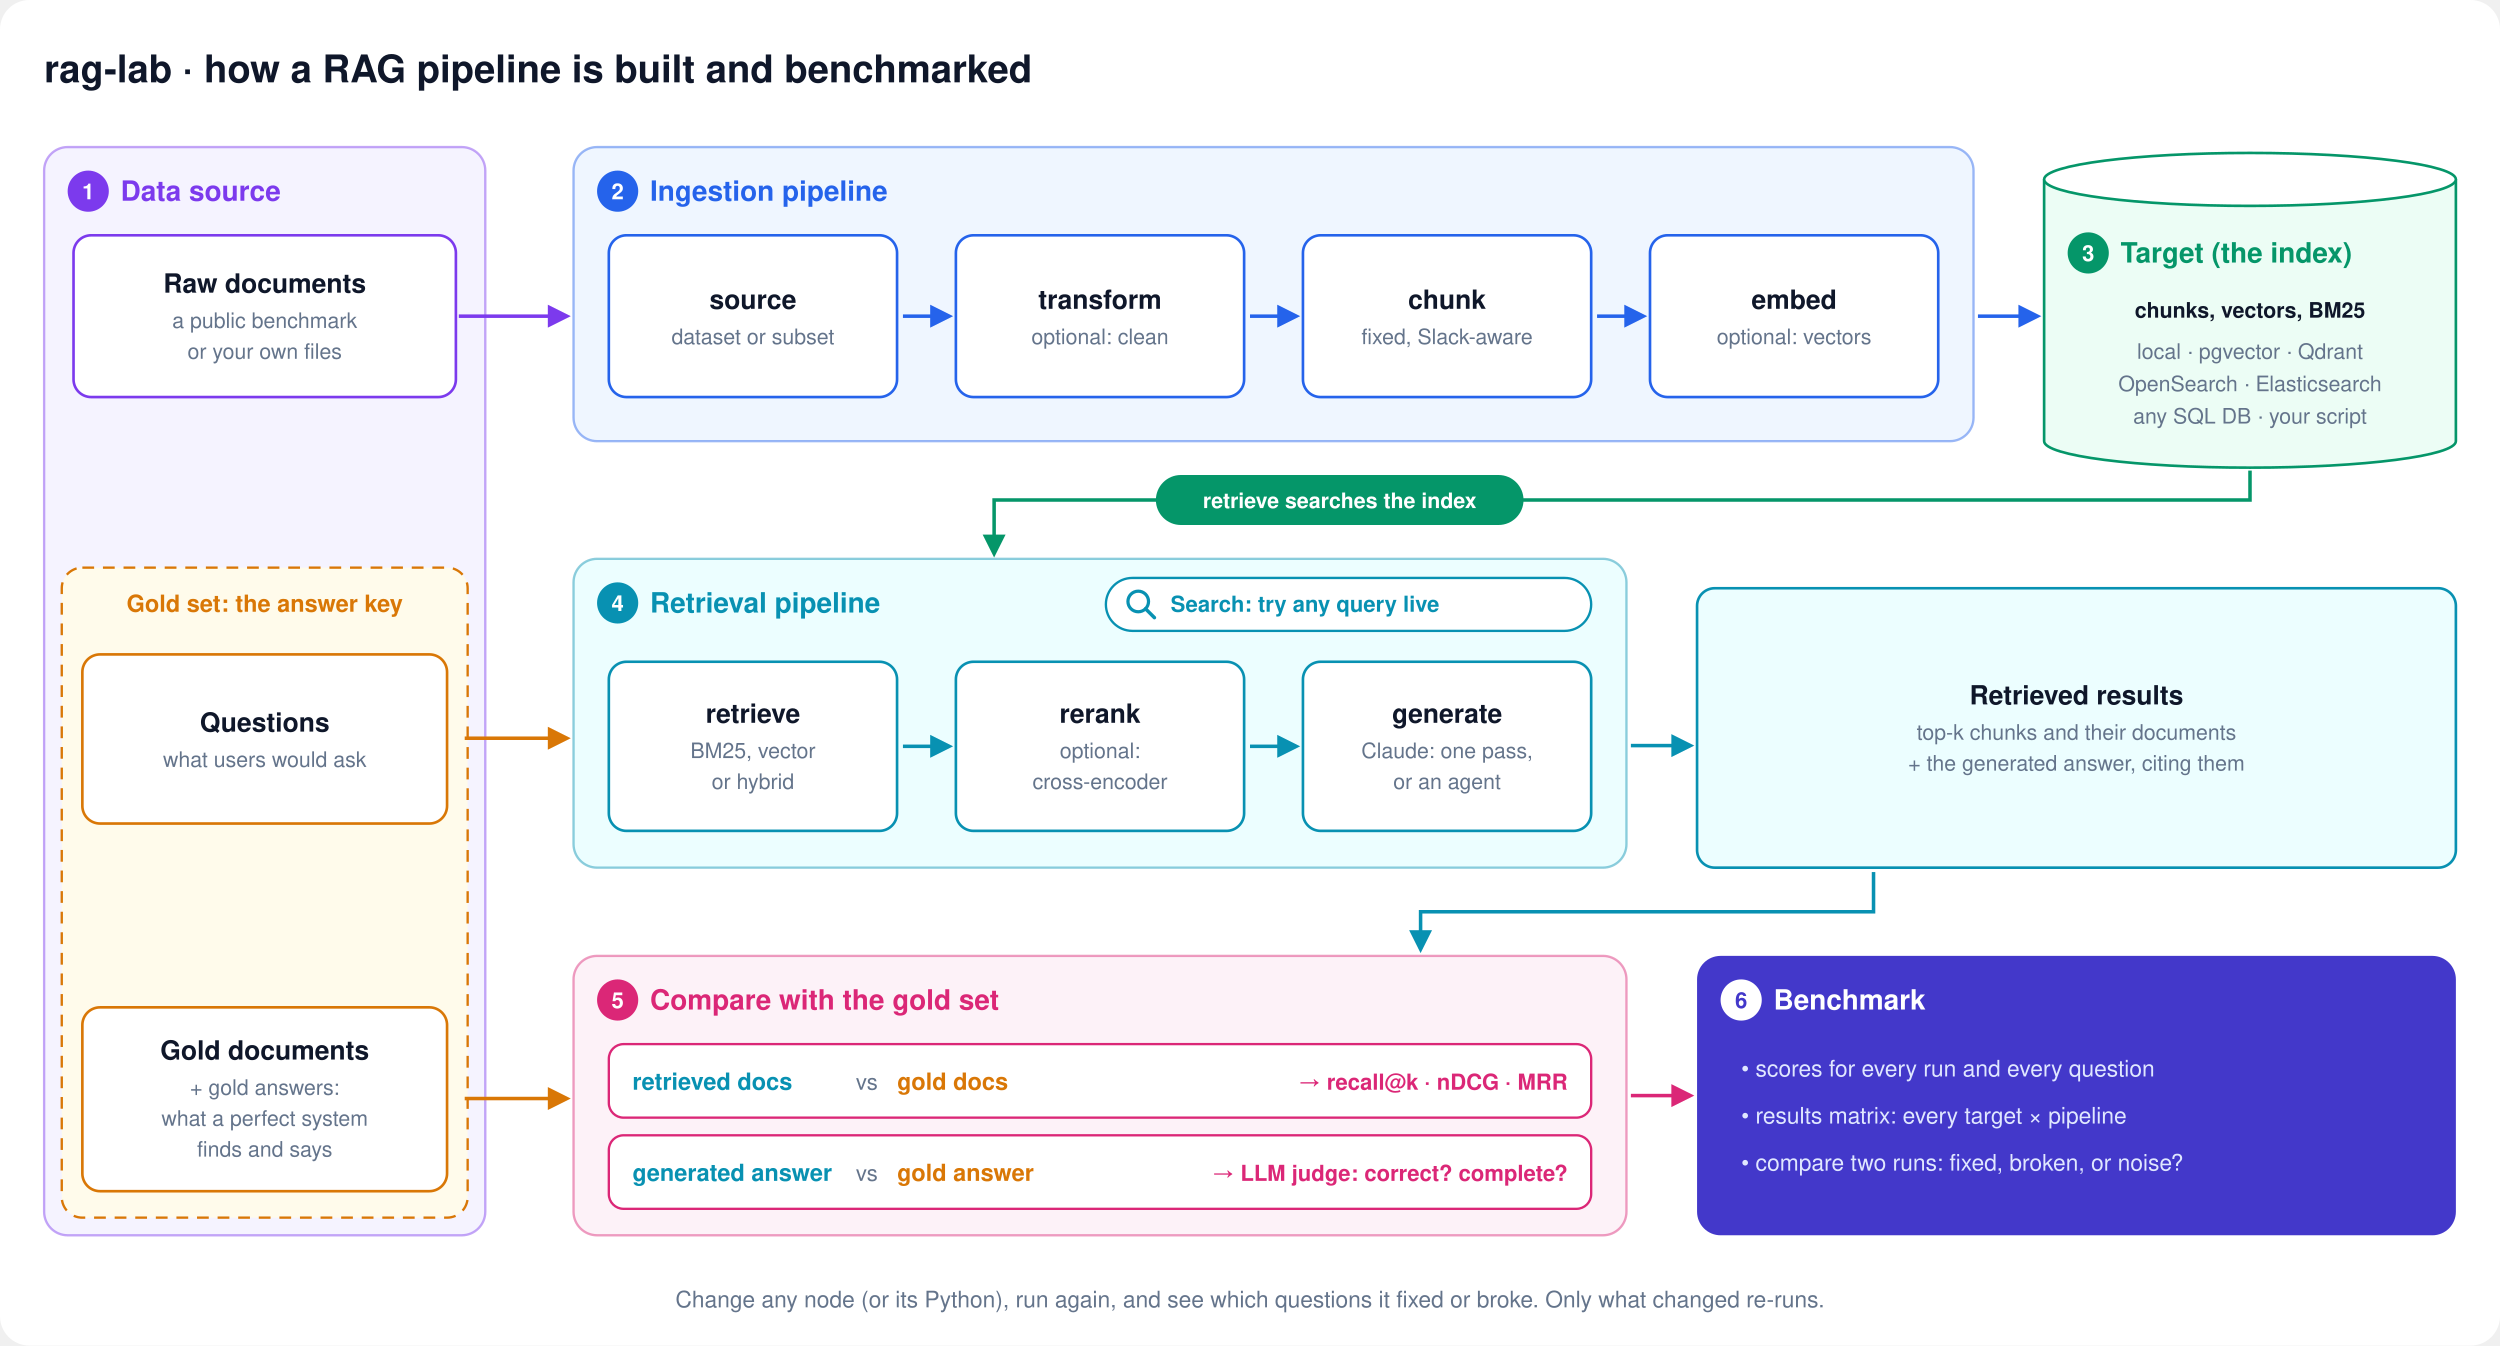
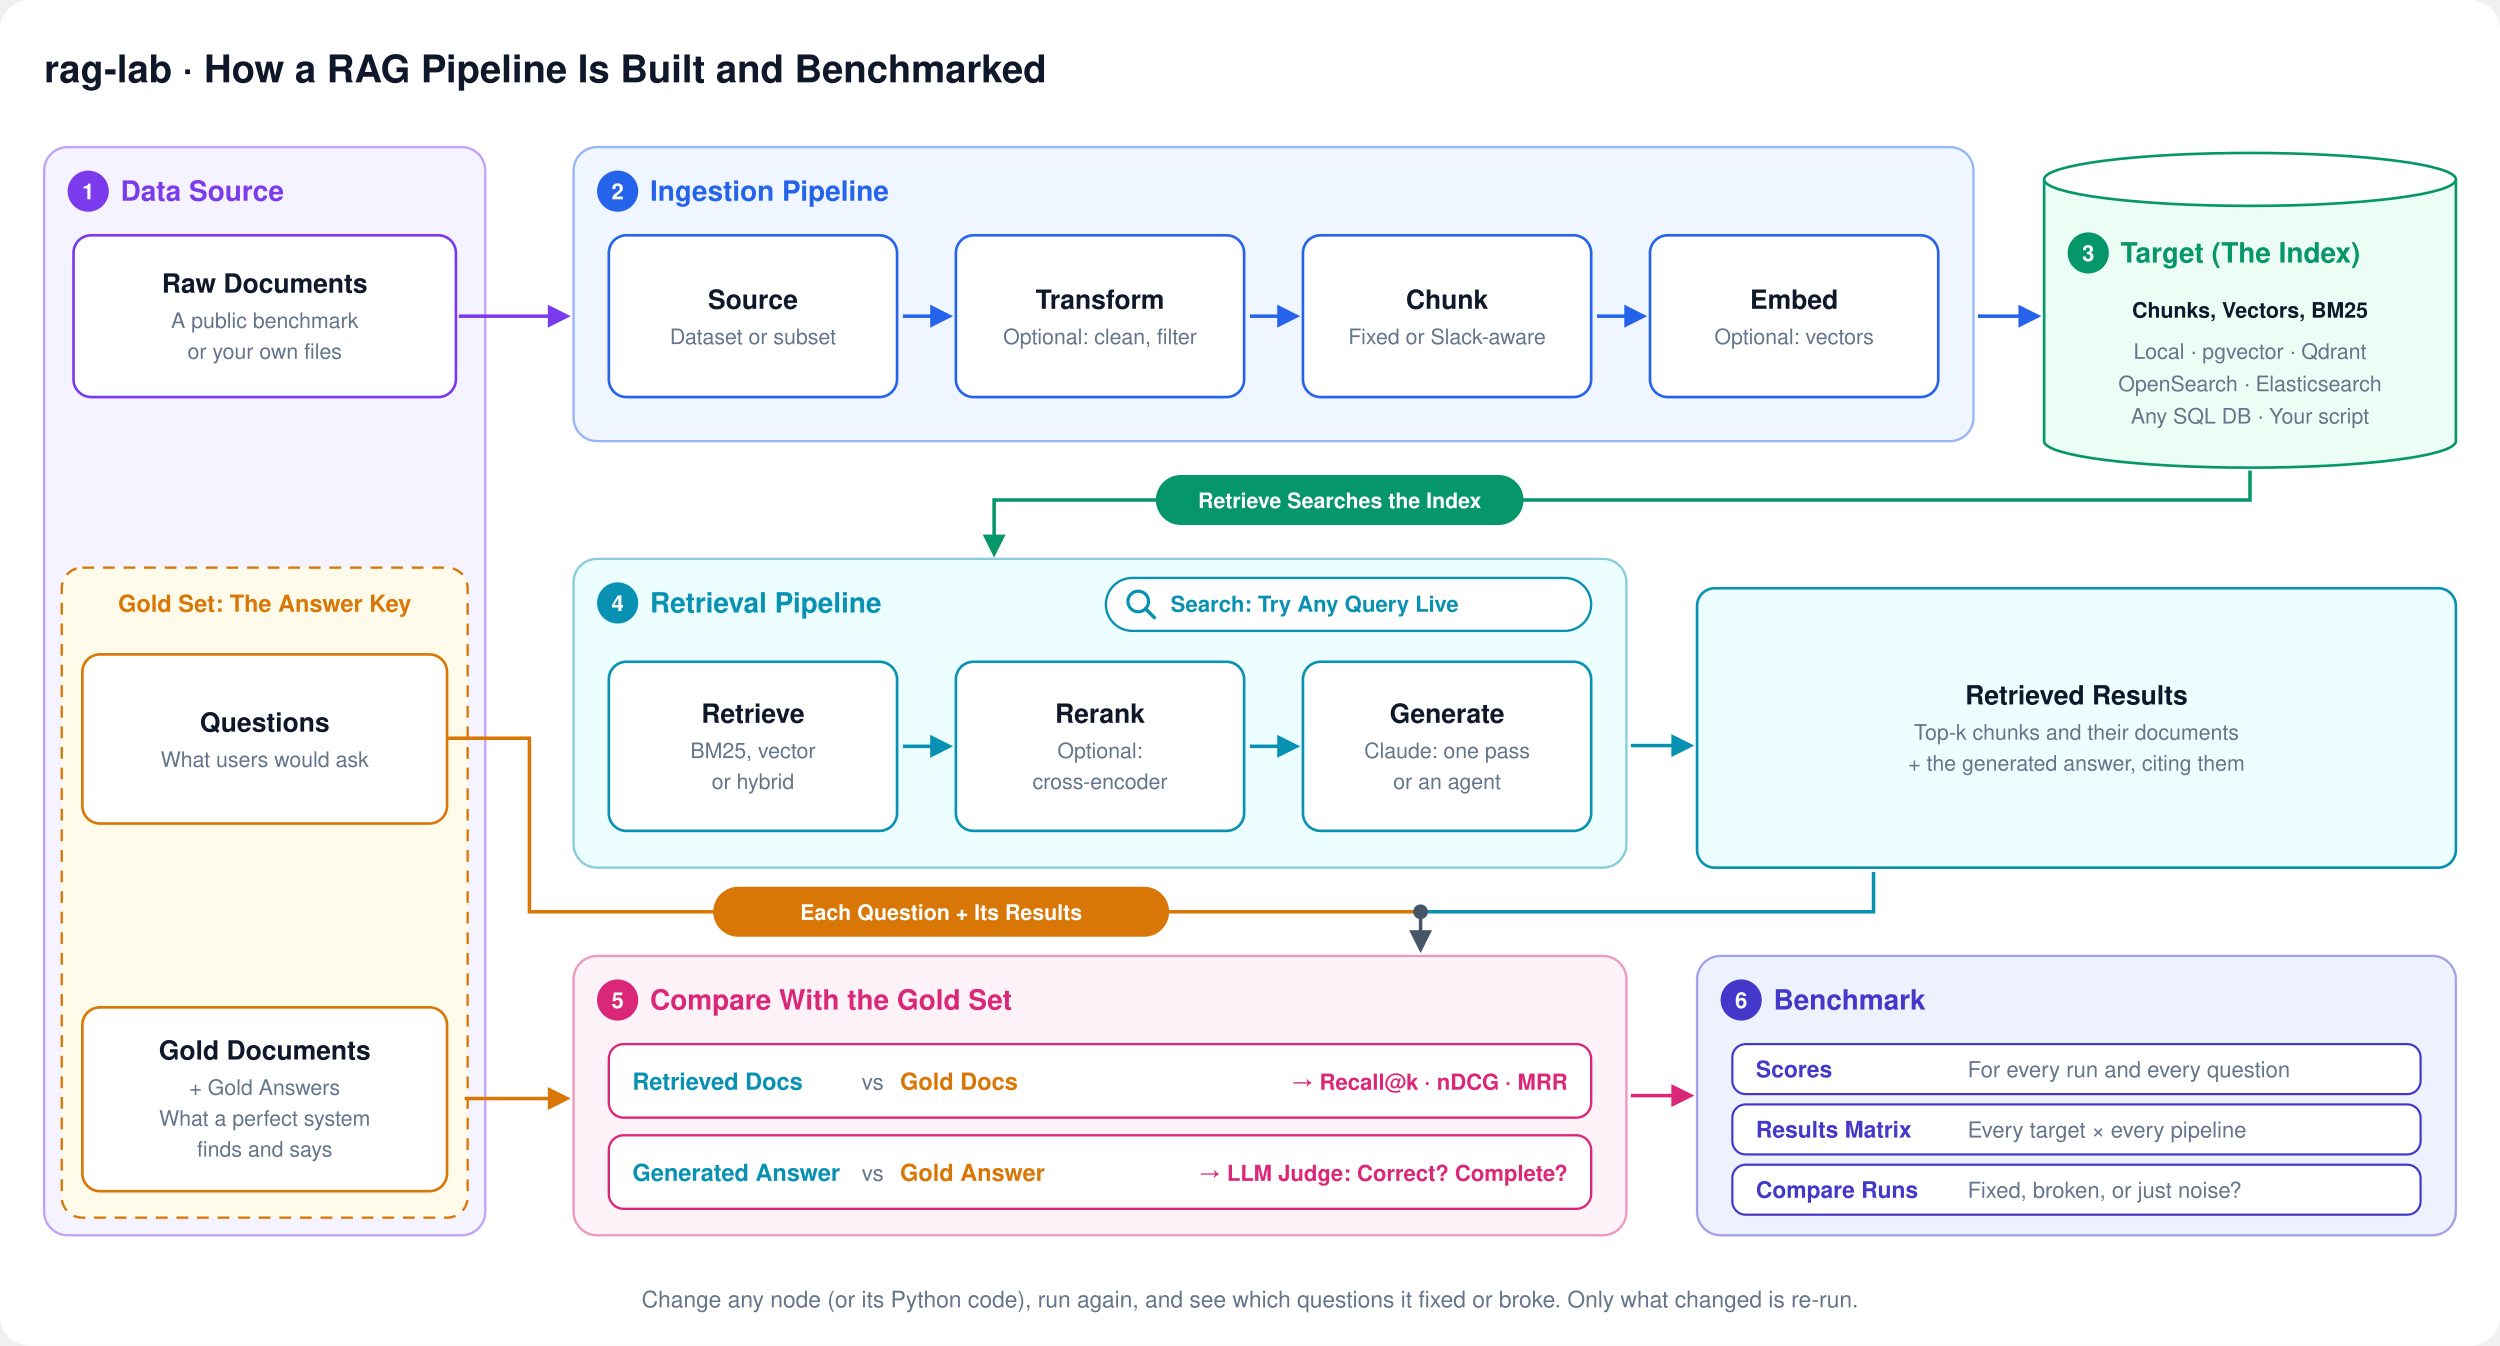
<svg xmlns="http://www.w3.org/2000/svg" width="1700" height="915" viewBox="0 0 1700 915" font-family="-apple-system, 'Segoe UI', Helvetica, Arial, sans-serif">
  <defs>
    <marker id="m0" viewBox="0 0 10 10" refX="8" refY="5" markerWidth="6.5" markerHeight="6.5" orient="auto-start-reverse">
      <path d="M0,0 L10,5 L0,10 z" fill="#7c3aed" />
    </marker>
    <marker id="m1" viewBox="0 0 10 10" refX="8" refY="5" markerWidth="6.5" markerHeight="6.5" orient="auto-start-reverse">
      <path d="M0,0 L10,5 L0,10 z" fill="#2563eb" />
    </marker>
    <marker id="m2" viewBox="0 0 10 10" refX="8" refY="5" markerWidth="6.5" markerHeight="6.5" orient="auto-start-reverse">
      <path d="M0,0 L10,5 L0,10 z" fill="#059669" />
    </marker>
    <marker id="m3" viewBox="0 0 10 10" refX="8" refY="5" markerWidth="6.5" markerHeight="6.5" orient="auto-start-reverse">
      <path d="M0,0 L10,5 L0,10 z" fill="#0891b2" />
    </marker>
    <marker id="m4" viewBox="0 0 10 10" refX="8" refY="5" markerWidth="6.5" markerHeight="6.5" orient="auto-start-reverse">
      <path d="M0,0 L10,5 L0,10 z" fill="#d97706" />
    </marker>
    <marker id="m5" viewBox="0 0 10 10" refX="8" refY="5" markerWidth="6.5" markerHeight="6.5" orient="auto-start-reverse">
      <path d="M0,0 L10,5 L0,10 z" fill="#db2777" />
    </marker>
    <marker id="m6" viewBox="0 0 10 10" refX="8" refY="5" markerWidth="6.5" markerHeight="6.5" orient="auto-start-reverse">
      <path d="M0,0 L10,5 L0,10 z" fill="#475569" />
    </marker>
+     <marker id="m7" viewBox="0 0 10 10" refX="8" refY="5" markerWidth="6.5" markerHeight="6.5" orient="auto-start-reverse">
+       <path d="M0,0 L10,5 L0,10 z" fill="#4338ca" />
+     </marker>
  </defs>
  <rect width="1700" height="915" rx="20" fill="#ffffff" />
-   <text x="30" y="56" font-size="26" font-weight="750" fill="#0f172a" text-anchor="start">rag-lab · how a RAG pipeline is built and benchmarked</text>
+   <text x="30" y="56" font-size="26" font-weight="750" fill="#0f172a" text-anchor="start">rag-lab · How a RAG Pipeline Is Built and Benchmarked</text>
  <rect x="30" y="100" width="300" height="740" rx="16" fill="#f5f3ff" stroke="#7c3aed" stroke-opacity=".45" stroke-width="1.6" />
  <circle cx="60" cy="130" r="14" fill="#7c3aed" />
  <text x="60" y="135.5" font-size="15" font-weight="700" fill="#fff" text-anchor="middle">1</text>
-   <text x="82" y="136.5" font-size="19" font-weight="700" fill="#7c3aed" text-anchor="start">Data source</text>
+   <text x="82" y="136.5" font-size="19" font-weight="700" fill="#7c3aed" text-anchor="start">Data Source</text>
  <rect x="50" y="160" width="260" height="110" rx="12" fill="#fff" stroke="#7c3aed" stroke-width="1.8" />
-   <text x="180.0" y="199.0" font-size="18" font-weight="700" fill="#0f172a" text-anchor="middle">Raw documents</text>
-   <text x="180.0" y="223.0" font-size="14.5" font-weight="400" fill="#64748b" text-anchor="middle">a public benchmark</text>
+   <text x="180.0" y="199.0" font-size="18" font-weight="700" fill="#0f172a" text-anchor="middle">Raw Documents</text>
+   <text x="180.0" y="223.0" font-size="14.5" font-weight="400" fill="#64748b" text-anchor="middle">A public benchmark</text>
  <text x="180.0" y="244.0" font-size="14.5" font-weight="400" fill="#64748b" text-anchor="middle">or your own files</text>
  <rect x="42" y="386" width="276" height="442" rx="14" fill="#fffbeb" stroke="#d97706" stroke-width="1.6" stroke-dasharray="8 6" />
-   <text x="180.0" y="416" font-size="16" font-weight="700" fill="#d97706" text-anchor="middle">Gold set: the answer key</text>
+   <text x="180.0" y="416" font-size="16" font-weight="700" fill="#d97706" text-anchor="middle">Gold Set: The Answer Key</text>
  <rect x="56" y="445" width="248" height="115" rx="12" fill="#fff" stroke="#d97706" stroke-width="1.8" />
  <text x="180.0" y="497.5" font-size="18" font-weight="700" fill="#0f172a" text-anchor="middle">Questions</text>
-   <text x="180.0" y="521.5" font-size="14.5" font-weight="400" fill="#64748b" text-anchor="middle">what users would ask</text>
+   <text x="180.0" y="521.5" font-size="14.5" font-weight="400" fill="#64748b" text-anchor="middle">What users would ask</text>
  <rect x="56" y="685" width="248" height="125" rx="12" fill="#fff" stroke="#d97706" stroke-width="1.8" />
-   <text x="180.0" y="720.5" font-size="18" font-weight="700" fill="#0f172a" text-anchor="middle">Gold documents</text>
-   <text x="180.0" y="744.5" font-size="14.5" font-weight="400" fill="#64748b" text-anchor="middle">+ gold answers:</text>
-   <text x="180.0" y="765.5" font-size="14.5" font-weight="400" fill="#64748b" text-anchor="middle">what a perfect system</text>
+   <text x="180.0" y="720.5" font-size="18" font-weight="700" fill="#0f172a" text-anchor="middle">Gold Documents</text>
+   <text x="180.0" y="744.5" font-size="14.5" font-weight="400" fill="#64748b" text-anchor="middle">+ Gold Answers</text>
+   <text x="180.0" y="765.5" font-size="14.5" font-weight="400" fill="#64748b" text-anchor="middle">What a perfect system</text>
  <text x="180.0" y="786.5" font-size="14.5" font-weight="400" fill="#64748b" text-anchor="middle">finds and says</text>
  <rect x="390" y="100" width="952" height="200" rx="16" fill="#eff6ff" stroke="#2563eb" stroke-opacity=".45" stroke-width="1.6" />
  <circle cx="420" cy="130" r="14" fill="#2563eb" />
  <text x="420" y="135.5" font-size="15" font-weight="700" fill="#fff" text-anchor="middle">2</text>
-   <text x="442" y="136.5" font-size="19" font-weight="700" fill="#2563eb" text-anchor="start">Ingestion pipeline</text>
+   <text x="442" y="136.5" font-size="19" font-weight="700" fill="#2563eb" text-anchor="start">Ingestion Pipeline</text>
  <rect x="414" y="160" width="196" height="110" rx="12" fill="#fff" stroke="#2563eb" stroke-width="1.8" />
-   <text x="512.0" y="210.0" font-size="18" font-weight="700" fill="#0f172a" text-anchor="middle">source</text>
-   <text x="512.0" y="234.0" font-size="14.5" font-weight="400" fill="#64748b" text-anchor="middle">dataset or subset</text>
+   <text x="512.0" y="210.0" font-size="18" font-weight="700" fill="#0f172a" text-anchor="middle">Source</text>
+   <text x="512.0" y="234.0" font-size="14.5" font-weight="400" fill="#64748b" text-anchor="middle">Dataset or subset</text>
  <path d="M614,215.0 L645,215.0" fill="none" stroke="#2563eb" stroke-width="2.4" marker-end="url(#m1)" />
  <rect x="650" y="160" width="196" height="110" rx="12" fill="#fff" stroke="#2563eb" stroke-width="1.8" />
-   <text x="748.0" y="210.0" font-size="18" font-weight="700" fill="#0f172a" text-anchor="middle">transform</text>
-   <text x="748.0" y="234.0" font-size="14.5" font-weight="400" fill="#64748b" text-anchor="middle">optional: clean</text>
+   <text x="748.0" y="210.0" font-size="18" font-weight="700" fill="#0f172a" text-anchor="middle">Transform</text>
+   <text x="748.0" y="234.0" font-size="14.5" font-weight="400" fill="#64748b" text-anchor="middle">Optional: clean, filter</text>
  <path d="M850,215.0 L881,215.0" fill="none" stroke="#2563eb" stroke-width="2.4" marker-end="url(#m1)" />
  <rect x="886" y="160" width="196" height="110" rx="12" fill="#fff" stroke="#2563eb" stroke-width="1.8" />
-   <text x="984.0" y="210.0" font-size="18" font-weight="700" fill="#0f172a" text-anchor="middle">chunk</text>
-   <text x="984.0" y="234.0" font-size="14.5" font-weight="400" fill="#64748b" text-anchor="middle">fixed, Slack-aware</text>
+   <text x="984.0" y="210.0" font-size="18" font-weight="700" fill="#0f172a" text-anchor="middle">Chunk</text>
+   <text x="984.0" y="234.0" font-size="14.5" font-weight="400" fill="#64748b" text-anchor="middle">Fixed or Slack-aware</text>
  <path d="M1086,215.0 L1117,215.0" fill="none" stroke="#2563eb" stroke-width="2.4" marker-end="url(#m1)" />
  <rect x="1122" y="160" width="196" height="110" rx="12" fill="#fff" stroke="#2563eb" stroke-width="1.8" />
-   <text x="1220.0" y="210.0" font-size="18" font-weight="700" fill="#0f172a" text-anchor="middle">embed</text>
-   <text x="1220.0" y="234.0" font-size="14.5" font-weight="400" fill="#64748b" text-anchor="middle">optional: vectors</text>
+   <text x="1220.0" y="210.0" font-size="18" font-weight="700" fill="#0f172a" text-anchor="middle">Embed</text>
+   <text x="1220.0" y="234.0" font-size="14.5" font-weight="400" fill="#64748b" text-anchor="middle">Optional: vectors</text>
  <path d="M312,215 L385,215" fill="none" stroke="#7c3aed" stroke-width="2.4" marker-end="url(#m0)" />
  <path d="M1345,215 L1385,215" fill="none" stroke="#2563eb" stroke-width="2.4" marker-end="url(#m1)" />
  <path d="M1390,122 v178 a140.0,18 0 0 0 280,0 v-178" fill="#ecfdf5" stroke="#059669" stroke-width="1.8" />
  <ellipse cx="1530.0" cy="122" rx="140.0" ry="18" fill="#fff" stroke="#059669" stroke-width="1.8" />
  <circle cx="1420" cy="172" r="14" fill="#059669" />
  <text x="1420" y="177.5" font-size="15" font-weight="700" fill="#fff" text-anchor="middle">3</text>
-   <text x="1442" y="178.5" font-size="19" font-weight="700" fill="#059669" text-anchor="start">Target (the index)</text>
-   <text x="1530.0" y="216" font-size="14.5" font-weight="600" fill="#0f172a" text-anchor="middle">chunks, vectors, BM25</text>
-   <text x="1530.0" y="244" font-size="14.5" font-weight="400" fill="#64748b" text-anchor="middle">local · pgvector · Qdrant</text>
+   <text x="1442" y="178.5" font-size="19" font-weight="700" fill="#059669" text-anchor="start">Target (The Index)</text>
+   <text x="1530.0" y="216" font-size="14.5" font-weight="600" fill="#0f172a" text-anchor="middle">Chunks, Vectors, BM25</text>
+   <text x="1530.0" y="244" font-size="14.5" font-weight="400" fill="#64748b" text-anchor="middle">Local · pgvector · Qdrant</text>
  <text x="1530.0" y="266" font-size="14.5" font-weight="400" fill="#64748b" text-anchor="middle">OpenSearch · Elasticsearch</text>
-   <text x="1530.0" y="288" font-size="14.5" font-weight="400" fill="#64748b" text-anchor="middle">any SQL DB · your script</text>
+   <text x="1530.0" y="288" font-size="14.5" font-weight="400" fill="#64748b" text-anchor="middle">Any SQL DB · Your script</text>
  <rect x="390" y="380" width="716" height="210" rx="16" fill="#ecfeff" stroke="#0891b2" stroke-opacity=".45" stroke-width="1.6" />
  <circle cx="420" cy="410" r="14" fill="#0891b2" />
  <text x="420" y="415.5" font-size="15" font-weight="700" fill="#fff" text-anchor="middle">4</text>
-   <text x="442" y="416.5" font-size="19" font-weight="700" fill="#0891b2" text-anchor="start">Retrieval pipeline</text>
+   <text x="442" y="416.5" font-size="19" font-weight="700" fill="#0891b2" text-anchor="start">Retrieval Pipeline</text>
  <rect x="752" y="393" width="330" height="36" rx="18" fill="#fff" stroke="#0891b2" stroke-width="1.6" />
  <circle cx="774" cy="409" r="7" fill="none" stroke="#0891b2" stroke-width="2.2" />
  <line x1="779" y1="414" x2="785" y2="420" stroke="#0891b2" stroke-width="2.4" stroke-linecap="round" />
-   <text x="796" y="416" font-size="15" font-weight="600" fill="#0891b2" text-anchor="start">Search: try any query live</text>
+   <text x="796" y="416" font-size="15" font-weight="600" fill="#0891b2" text-anchor="start">Search: Try Any Query Live</text>
  <rect x="414" y="450" width="196" height="115" rx="12" fill="#fff" stroke="#0891b2" stroke-width="1.8" />
-   <text x="512.0" y="491.5" font-size="18" font-weight="700" fill="#0f172a" text-anchor="middle">retrieve</text>
+   <text x="512.0" y="491.5" font-size="18" font-weight="700" fill="#0f172a" text-anchor="middle">Retrieve</text>
  <text x="512.0" y="515.5" font-size="14.5" font-weight="400" fill="#64748b" text-anchor="middle">BM25, vector</text>
  <text x="512.0" y="536.5" font-size="14.5" font-weight="400" fill="#64748b" text-anchor="middle">or hybrid</text>
  <path d="M614,507.5 L645,507.5" fill="none" stroke="#0891b2" stroke-width="2.4" marker-end="url(#m3)" />
  <rect x="650" y="450" width="196" height="115" rx="12" fill="#fff" stroke="#0891b2" stroke-width="1.8" />
-   <text x="748.0" y="491.5" font-size="18" font-weight="700" fill="#0f172a" text-anchor="middle">rerank</text>
-   <text x="748.0" y="515.5" font-size="14.5" font-weight="400" fill="#64748b" text-anchor="middle">optional:</text>
+   <text x="748.0" y="491.5" font-size="18" font-weight="700" fill="#0f172a" text-anchor="middle">Rerank</text>
+   <text x="748.0" y="515.5" font-size="14.5" font-weight="400" fill="#64748b" text-anchor="middle">Optional:</text>
  <text x="748.0" y="536.5" font-size="14.5" font-weight="400" fill="#64748b" text-anchor="middle">cross-encoder</text>
  <path d="M850,507.5 L881,507.5" fill="none" stroke="#0891b2" stroke-width="2.4" marker-end="url(#m3)" />
  <rect x="886" y="450" width="196" height="115" rx="12" fill="#fff" stroke="#0891b2" stroke-width="1.8" />
-   <text x="984.0" y="491.5" font-size="18" font-weight="700" fill="#0f172a" text-anchor="middle">generate</text>
-   <text x="984.0" y="515.5" font-size="14.5" font-weight="400" fill="#64748b" text-anchor="middle">Claude: one pass,</text>
+   <text x="984.0" y="491.5" font-size="18" font-weight="700" fill="#0f172a" text-anchor="middle">Generate</text>
+   <text x="984.0" y="515.5" font-size="14.5" font-weight="400" fill="#64748b" text-anchor="middle">Claude: one pass</text>
  <text x="984.0" y="536.5" font-size="14.5" font-weight="400" fill="#64748b" text-anchor="middle">or an agent</text>
-   <path d="M316,502 L385,502" fill="none" stroke="#d97706" stroke-width="2.4" marker-end="url(#m4)" />
  <path d="M1530.0,320 L1530.0,340 L676,340 L676,376" fill="none" stroke="#059669" stroke-width="2.4" marker-end="url(#m2)" />
  <rect x="786.0" y="323" width="250" height="34" rx="17" fill="#059669" />
-   <text x="911.0" y="345.5" font-size="14.5" font-weight="600" fill="#fff" text-anchor="middle">retrieve searches the index</text>
+   <text x="911.0" y="345.5" font-size="14.5" font-weight="600" fill="#fff" text-anchor="middle">Retrieve Searches the Index</text>
  <path d="M1109,507 L1149,507" fill="none" stroke="#0891b2" stroke-width="2.4" marker-end="url(#m3)" />
  <rect x="1154" y="400" width="516" height="190" rx="12" fill="#ecfeff" stroke="#0891b2" stroke-width="1.8" />
-   <text x="1412.0" y="479.0" font-size="18" font-weight="700" fill="#0f172a" text-anchor="middle">Retrieved results</text>
-   <text x="1412.0" y="503.0" font-size="14.5" font-weight="400" fill="#64748b" text-anchor="middle">top-k chunks and their documents</text>
+   <text x="1412.0" y="479.0" font-size="18" font-weight="700" fill="#0f172a" text-anchor="middle">Retrieved Results</text>
+   <text x="1412.0" y="503.0" font-size="14.5" font-weight="400" fill="#64748b" text-anchor="middle">Top-k chunks and their documents</text>
  <text x="1412.0" y="524.0" font-size="14.5" font-weight="400" fill="#64748b" text-anchor="middle">+ the generated answer, citing them</text>
+   <path d="M304,502 H360 V620 H966" fill="none" stroke="#d97706" stroke-width="2.4" />
+   <path d="M1274,593 V620 H966" fill="none" stroke="#0891b2" stroke-width="2.4" />
+   <circle cx="966" cy="620" r="5" fill="#475569" />
+   <path d="M966,620 L966,645" fill="none" stroke="#475569" stroke-width="2.4" marker-end="url(#m6)" />
+   <rect x="485.0" y="603" width="310" height="34" rx="17" fill="#d97706" />
+   <text x="640" y="625.5" font-size="14.5" font-weight="600" fill="#fff" text-anchor="middle">Each Question + Its Results</text>
  <rect x="390" y="650" width="716" height="190" rx="16" fill="#fdf2f8" stroke="#db2777" stroke-opacity=".45" stroke-width="1.6" />
  <circle cx="420" cy="680" r="14" fill="#db2777" />
  <text x="420" y="685.5" font-size="15" font-weight="700" fill="#fff" text-anchor="middle">5</text>
-   <text x="442" y="686.5" font-size="19" font-weight="700" fill="#db2777" text-anchor="start">Compare with the gold set</text>
+   <text x="442" y="686.5" font-size="19" font-weight="700" fill="#db2777" text-anchor="start">Compare With the Gold Set</text>
  <rect x="414" y="710" width="668" height="50" rx="10" fill="#fff" stroke="#db2777" stroke-width="1.6" />
-   <text x="430" y="741" font-size="16" font-weight="700" fill="#0891b2" text-anchor="start">retrieved docs</text>
-   <text x="582" y="741" font-size="15" font-weight="400" fill="#64748b" text-anchor="start">vs</text>
-   <text x="610" y="741" font-size="16" font-weight="700" fill="#d97706" text-anchor="start">gold docs</text>
-   <text x="1066" y="741" font-size="15" font-weight="600" fill="#db2777" text-anchor="end">→  recall@k · nDCG · MRR</text>
+   <text x="430" y="741" font-size="16" font-weight="700" fill="#0891b2" text-anchor="start">Retrieved Docs</text>
+   <text x="586" y="741" font-size="15" font-weight="400" fill="#64748b" text-anchor="start">vs</text>
+   <text x="612" y="741" font-size="16" font-weight="700" fill="#d97706" text-anchor="start">Gold Docs</text>
+   <text x="1066" y="741" font-size="15" font-weight="600" fill="#db2777" text-anchor="end">→  Recall@k · nDCG · MRR</text>
  <rect x="414" y="772" width="668" height="50" rx="10" fill="#fff" stroke="#db2777" stroke-width="1.6" />
-   <text x="430" y="803" font-size="16" font-weight="700" fill="#0891b2" text-anchor="start">generated answer</text>
-   <text x="582" y="803" font-size="15" font-weight="400" fill="#64748b" text-anchor="start">vs</text>
-   <text x="610" y="803" font-size="16" font-weight="700" fill="#d97706" text-anchor="start">gold answer</text>
-   <text x="1066" y="803" font-size="15" font-weight="600" fill="#db2777" text-anchor="end">→  LLM judge: correct? complete?</text>
+   <text x="430" y="803" font-size="16" font-weight="700" fill="#0891b2" text-anchor="start">Generated Answer</text>
+   <text x="586" y="803" font-size="15" font-weight="400" fill="#64748b" text-anchor="start">vs</text>
+   <text x="612" y="803" font-size="16" font-weight="700" fill="#d97706" text-anchor="start">Gold Answer</text>
+   <text x="1066" y="803" font-size="15" font-weight="600" fill="#db2777" text-anchor="end">→  LLM Judge: Correct? Complete?</text>
  <path d="M316,747 L385,747" fill="none" stroke="#d97706" stroke-width="2.4" marker-end="url(#m4)" />
-   <path d="M1274,593 L1274,620 L966,620 L966,645" fill="none" stroke="#0891b2" stroke-width="2.4" marker-end="url(#m3)" />
  <path d="M1109,745 L1149,745" fill="none" stroke="#db2777" stroke-width="2.4" marker-end="url(#m5)" />
-   <rect x="1154" y="650" width="516" height="190" rx="16" fill="#4338ca" />
-   <circle cx="1184" cy="680" r="14" fill="#fff" />
-   <text x="1184" y="685.5" font-size="15" font-weight="700" fill="#4338ca" text-anchor="middle">6</text>
-   <text x="1206" y="686.5" font-size="19" font-weight="700" fill="#fff" text-anchor="start">Benchmark</text>
-   <text x="1184" y="732" font-size="15.5" font-weight="500" fill="#e0e7ff" text-anchor="start">•  scores for every run and every question</text>
-   <text x="1184" y="764" font-size="15.5" font-weight="500" fill="#e0e7ff" text-anchor="start">•  results matrix: every target × pipeline</text>
-   <text x="1184" y="796" font-size="15.5" font-weight="500" fill="#e0e7ff" text-anchor="start">•  compare two runs: fixed, broken, or noise?</text>
-   <text x="850.0" y="889" font-size="15.5" font-weight="400" fill="#64748b" text-anchor="middle">Change any node (or its Python), run again, and see which questions it fixed or broke. Only what changed re-runs.</text>
+   <rect x="1154" y="650" width="516" height="190" rx="16" fill="#eef2ff" stroke="#4338ca" stroke-opacity=".45" stroke-width="1.6" />
+   <circle cx="1184" cy="680" r="14" fill="#4338ca" />
+   <text x="1184" y="685.5" font-size="15" font-weight="700" fill="#fff" text-anchor="middle">6</text>
+   <text x="1206" y="686.5" font-size="19" font-weight="700" fill="#4338ca" text-anchor="start">Benchmark</text>
+   <rect x="1178" y="710" width="468" height="34" rx="9" fill="#fff" stroke="#4338ca" stroke-width="1.5" />
+   <text x="1194" y="732.5" font-size="15.5" font-weight="700" fill="#4338ca" text-anchor="start">Scores</text>
+   <text x="1338" y="732.5" font-size="15" font-weight="400" fill="#64748b" text-anchor="start">For every run and every question</text>
+   <rect x="1178" y="751" width="468" height="34" rx="9" fill="#fff" stroke="#4338ca" stroke-width="1.5" />
+   <text x="1194" y="773.5" font-size="15.5" font-weight="700" fill="#4338ca" text-anchor="start">Results Matrix</text>
+   <text x="1338" y="773.5" font-size="15" font-weight="400" fill="#64748b" text-anchor="start">Every target × every pipeline</text>
+   <rect x="1178" y="792" width="468" height="34" rx="9" fill="#fff" stroke="#4338ca" stroke-width="1.5" />
+   <text x="1194" y="814.5" font-size="15.5" font-weight="700" fill="#4338ca" text-anchor="start">Compare Runs</text>
+   <text x="1338" y="814.5" font-size="15" font-weight="400" fill="#64748b" text-anchor="start">Fixed, broken, or just noise?</text>
+   <text x="850.0" y="889" font-size="15.5" font-weight="400" fill="#64748b" text-anchor="middle">Change any node (or its Python code), run again, and see which questions it fixed or broke. Only what changed is re-run.</text>
</svg>
